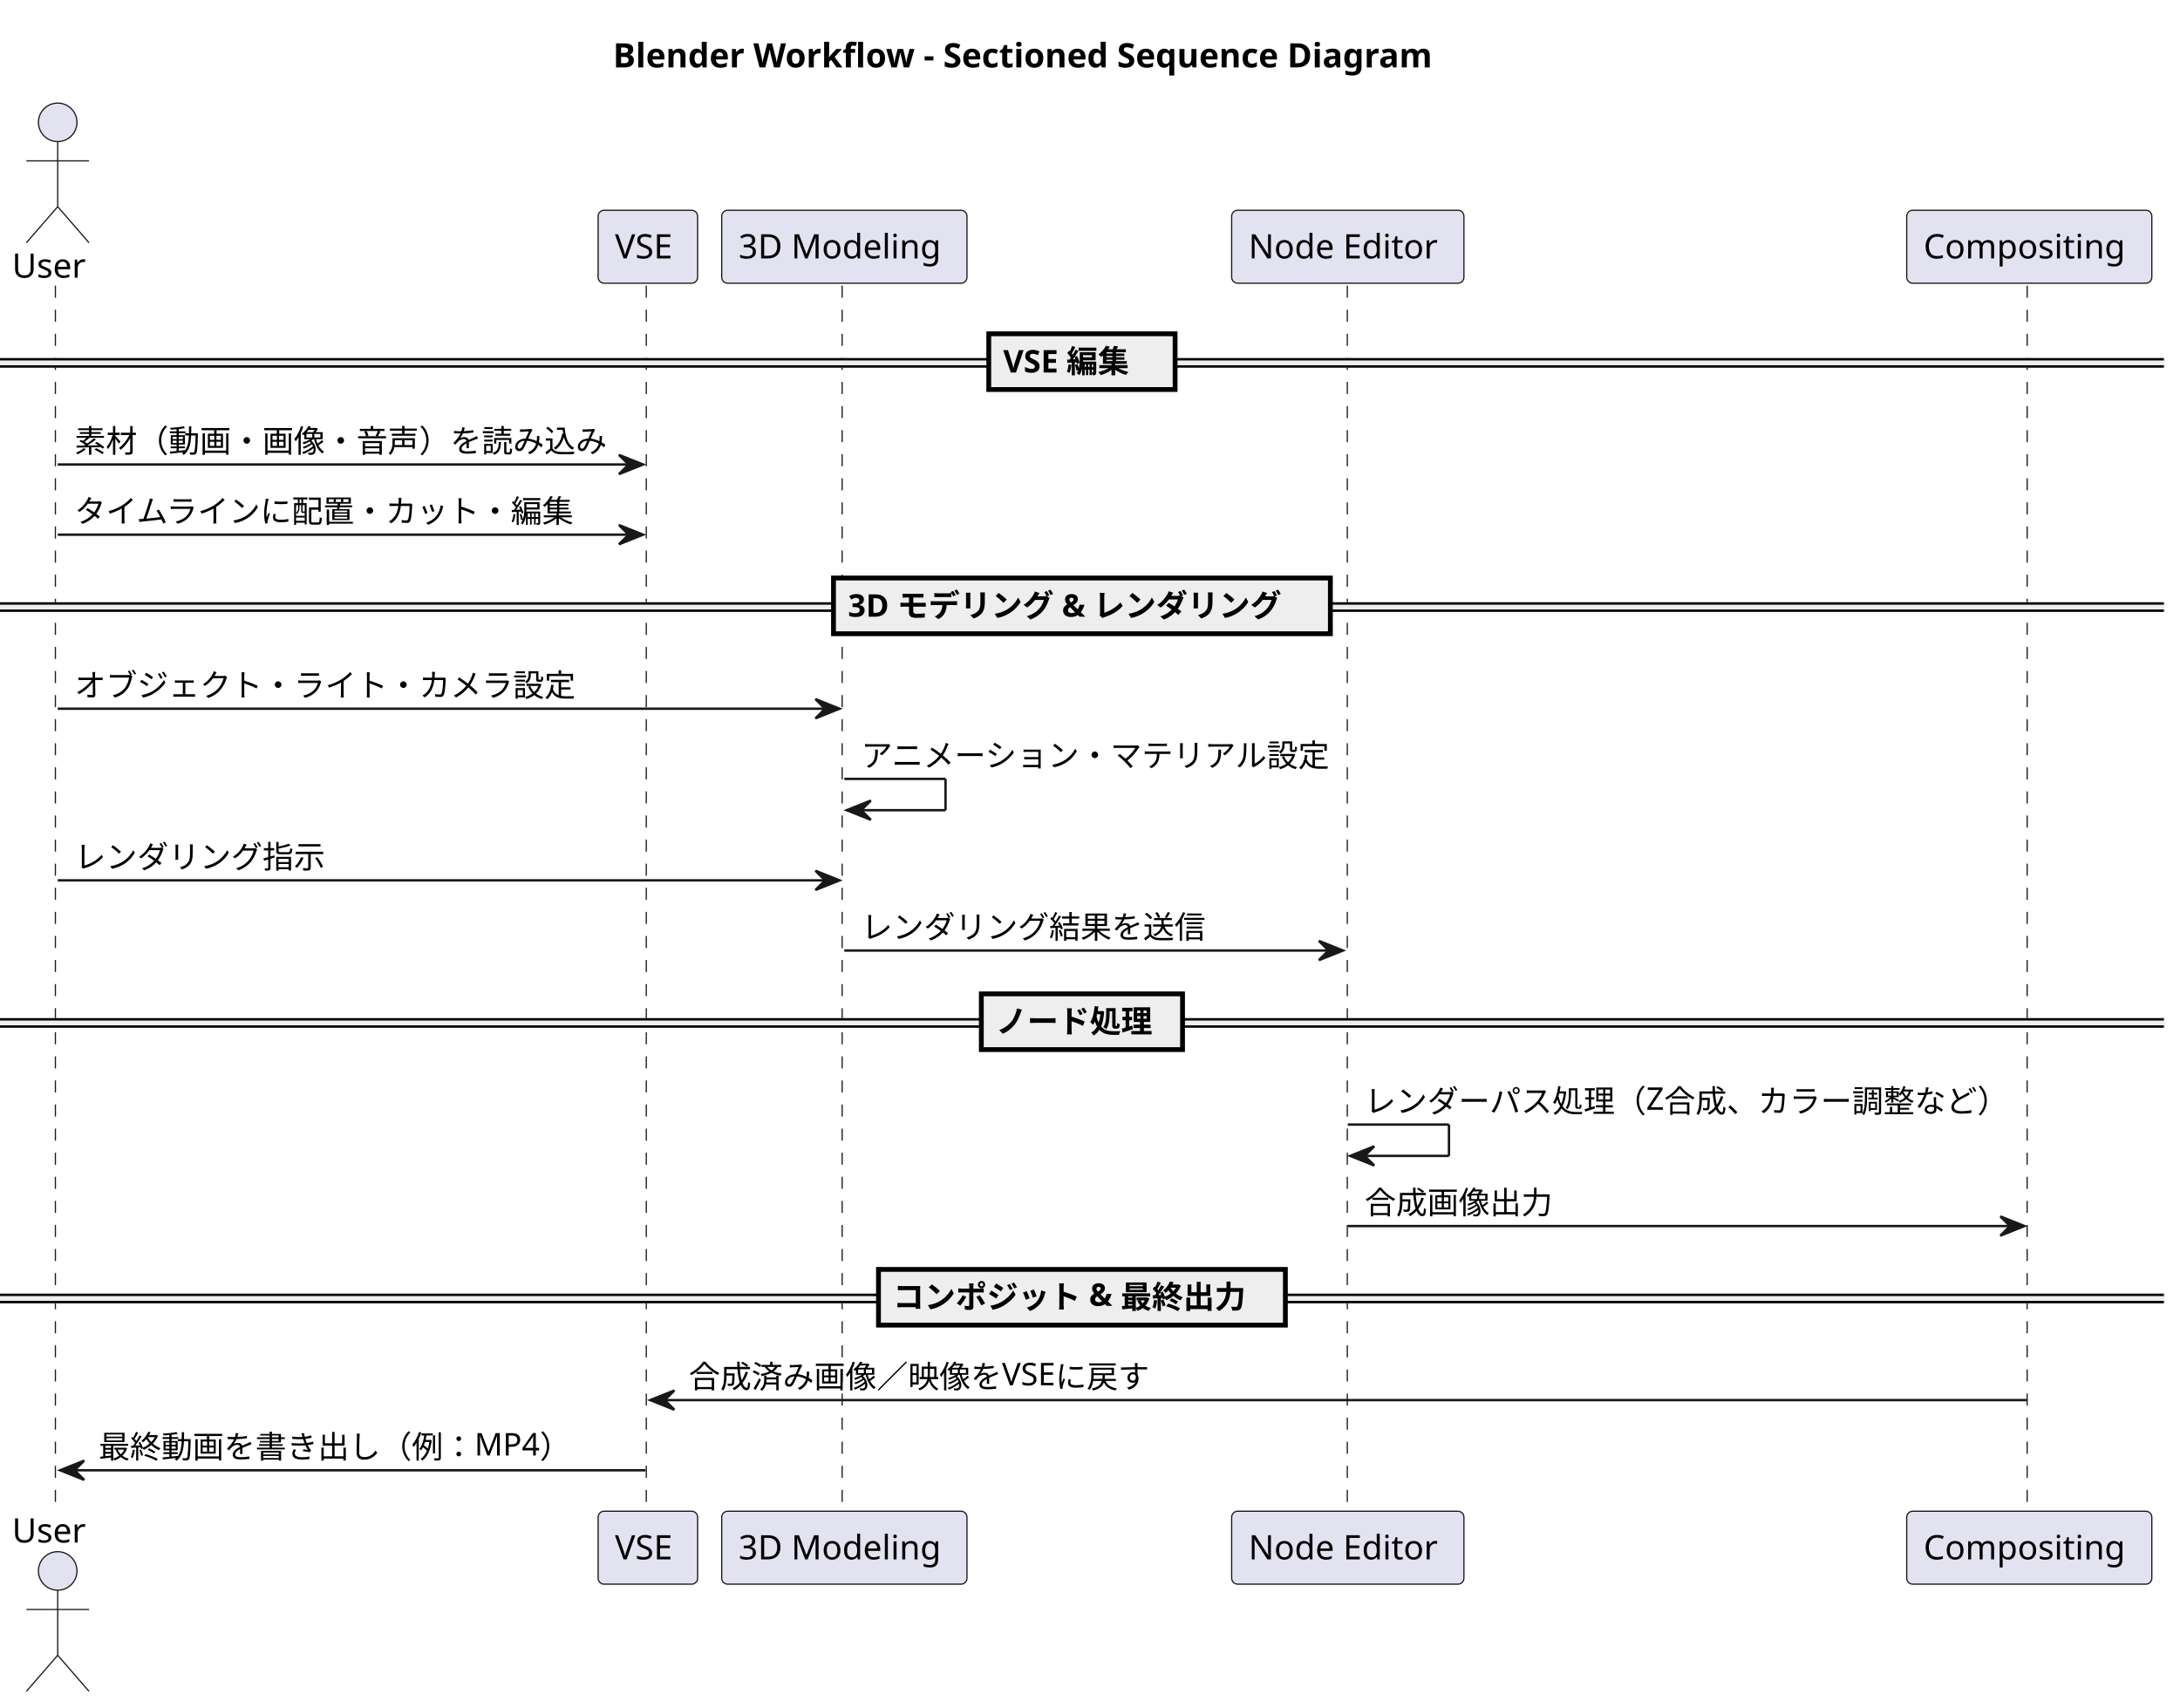
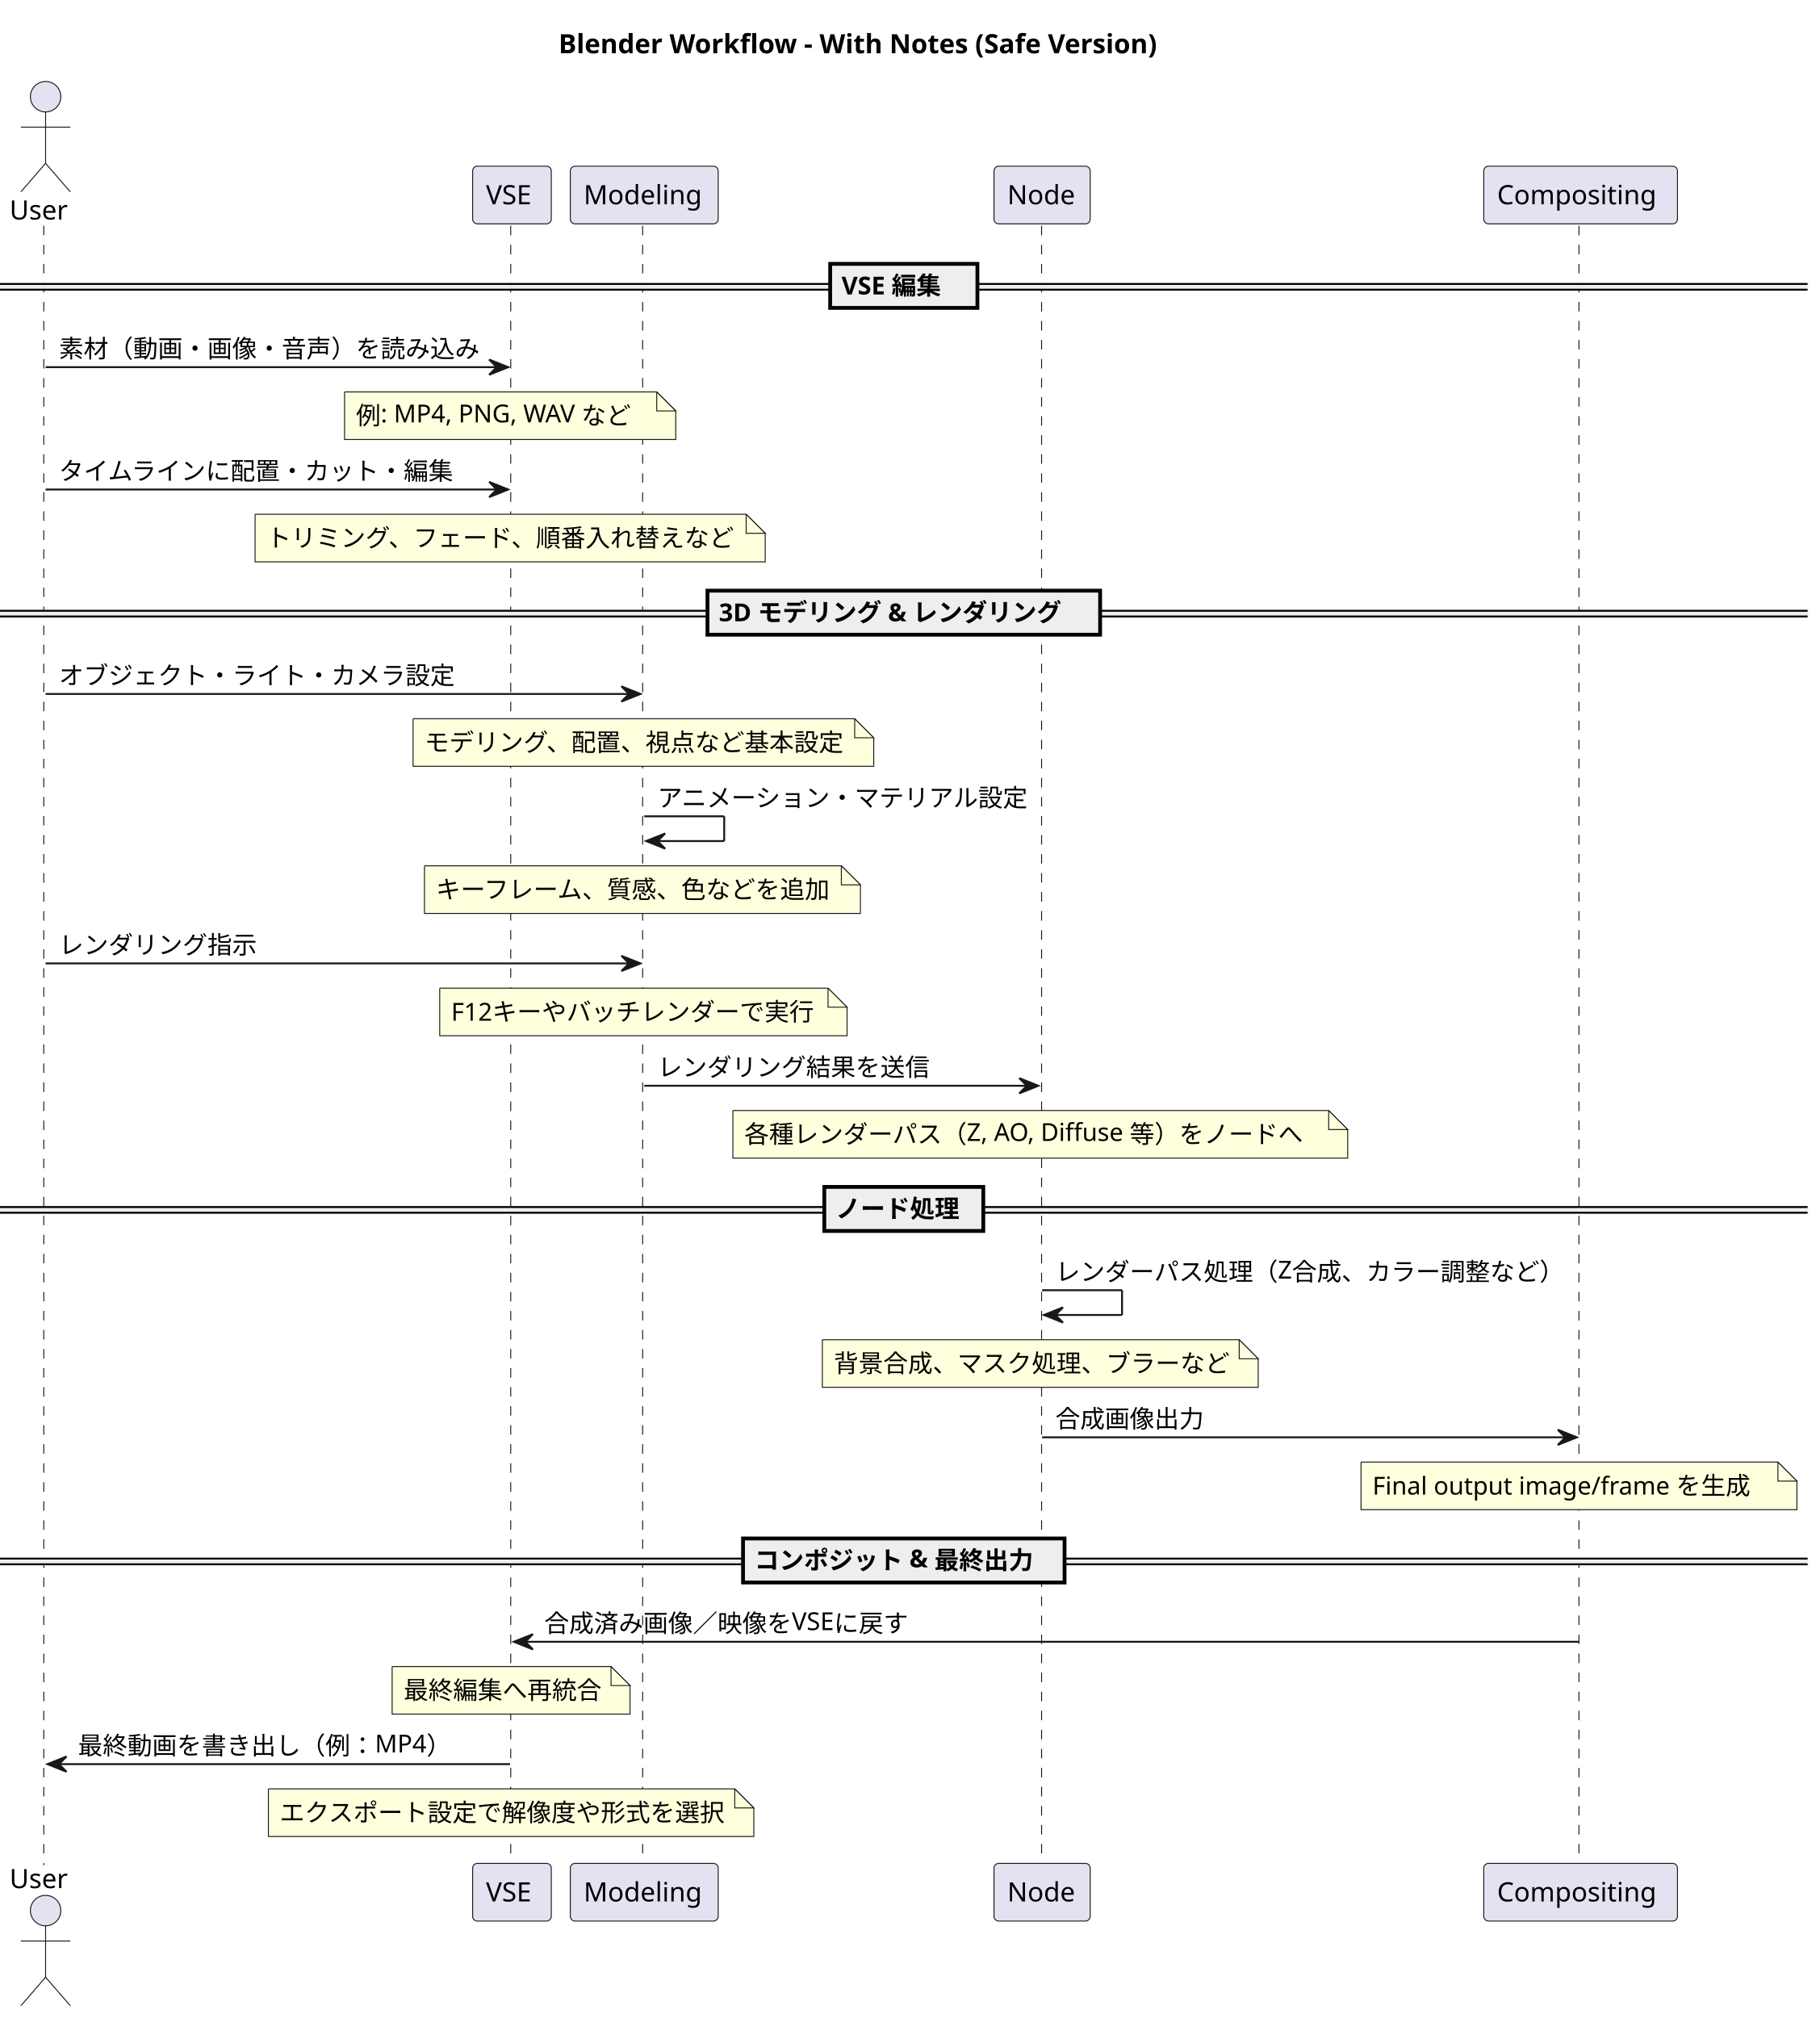
- <svg xmlns="http://www.w3.org/2000/svg" contentStyleType="text/css" data-diagram-type="SEQUENCE" height="709px" preserveAspectRatio="none" style="width:905px;height:709px;background:#FFFFFF;" version="1.1" viewBox="0 0 905 709" width="905px" zoomAndPan="magnify">
+ <svg xmlns="http://www.w3.org/2000/svg" contentStyleType="text/css" data-diagram-type="SEQUENCE" height="1060px" preserveAspectRatio="none" style="width:956px;height:1060px;background:#FFFFFF;" version="1.1" viewBox="0 0 956 1060" width="956px" zoomAndPan="magnify">
  <defs />
  <g>
-     <text fill="#000000" font-family="sans-serif" font-size="14" font-weight="bold" lengthAdjust="spacing" textLength="388.37" x="254.467" y="27.995">Blender Workflow - Sectioned Sequence Diagram</text>
+     <text fill="#000000" font-family="sans-serif" font-size="14" font-weight="bold" lengthAdjust="spacing" textLength="361.744" x="293.43" y="27.995">Blender Workflow - With Notes (Safe Version)</text>
    <g>
-       <rect fill="#000000" fill-opacity="0" height="509.859" width="8" x="19.955" y="118.594" />
-       <line style="stroke:#181818;stroke-width:0.5;stroke-dasharray:5.0,5.0;" x1="23" x2="23" y1="118.594" y2="628.453" />
+       <rect fill="#000000" fill-opacity="0" height="861.188" width="8" x="19.955" y="118.594" />
+       <line style="stroke:#181818;stroke-width:0.5;stroke-dasharray:5.0,5.0;" x1="23" x2="23" y1="118.594" y2="979.781" />
    </g>
    <g>
-       <rect fill="#000000" fill-opacity="0" height="509.859" width="8" x="264.955" y="118.594" />
-       <line style="stroke:#181818;stroke-width:0.5;stroke-dasharray:5.0,5.0;" x1="268.301" x2="268.301" y1="118.594" y2="628.453" />
+       <rect fill="#000000" fill-opacity="0" height="861.188" width="8" x="264.955" y="118.594" />
+       <line style="stroke:#181818;stroke-width:0.5;stroke-dasharray:5.0,5.0;" x1="268.301" x2="268.301" y1="118.594" y2="979.781" />
    </g>
    <g>
-       <rect fill="#000000" fill-opacity="0" height="509.859" width="8" x="346.521" y="118.594" />
-       <line style="stroke:#181818;stroke-width:0.5;stroke-dasharray:5.0,5.0;" x1="349.61" x2="349.61" y1="118.594" y2="628.453" />
+       <rect fill="#000000" fill-opacity="0" height="861.188" width="8" x="334.452" y="118.594" />
+       <line style="stroke:#181818;stroke-width:0.5;stroke-dasharray:5.0,5.0;" x1="337.61" x2="337.61" y1="118.594" y2="979.781" />
    </g>
    <g>
-       <rect fill="#000000" fill-opacity="0" height="509.859" width="8" x="555.521" y="118.594" />
-       <line style="stroke:#181818;stroke-width:0.5;stroke-dasharray:5.0,5.0;" x1="559.311" x2="559.311" y1="118.594" y2="628.453" />
+       <rect fill="#000000" fill-opacity="0" height="861.188" width="8" x="543.452" y="118.594" />
+       <line style="stroke:#181818;stroke-width:0.5;stroke-dasharray:5.0,5.0;" x1="547.183" x2="547.183" y1="118.594" y2="979.781" />
    </g>
    <g>
-       <rect fill="#000000" fill-opacity="0" height="509.859" width="8" x="838.427" y="118.594" />
-       <line style="stroke:#181818;stroke-width:0.5;stroke-dasharray:5.0,5.0;" x1="841.551" x2="841.551" y1="118.594" y2="628.453" />
+       <rect fill="#000000" fill-opacity="0" height="861.188" width="8" x="826.358" y="118.594" />
+       <line style="stroke:#181818;stroke-width:0.5;stroke-dasharray:5.0,5.0;" x1="829.482" x2="829.482" y1="118.594" y2="979.781" />
    </g>
    <g class="participant participant-head" data-participant="User">
      <text fill="#000000" font-family="sans-serif" font-size="14" lengthAdjust="spacing" textLength="31.91" x="5" y="115.292">User</text>
      <ellipse cx="23.955" cy="50.797" fill="#E2E2F0" rx="8" ry="8" style="stroke:#181818;stroke-width:0.5;" />
      <path d="M23.955,58.797 L23.955,85.797 M10.955,66.797 L36.955,66.797 M23.955,85.797 L10.955,100.797 M23.955,85.797 L36.955,100.797" fill="none" style="stroke:#181818;stroke-width:0.5;" />
    </g>
    <g class="participant participant-tail" data-participant="User">
-       <text fill="#000000" font-family="sans-serif" font-size="14" lengthAdjust="spacing" textLength="31.91" x="5" y="640.448">User</text>
-       <ellipse cx="23.955" cy="652.25" fill="#E2E2F0" rx="8" ry="8" style="stroke:#181818;stroke-width:0.5;" />
-       <path d="M23.955,660.25 L23.955,687.25 M10.955,668.25 L36.955,668.25 M23.955,687.25 L10.955,702.25 M23.955,687.25 L36.955,702.25" fill="none" style="stroke:#181818;stroke-width:0.5;" />
+       <text fill="#000000" font-family="sans-serif" font-size="14" lengthAdjust="spacing" textLength="31.91" x="5" y="991.776">User</text>
+       <ellipse cx="23.955" cy="1003.578" fill="#E2E2F0" rx="8" ry="8" style="stroke:#181818;stroke-width:0.5;" />
+       <path d="M23.955,1011.578 L23.955,1038.578 M10.955,1019.578 L36.955,1019.578 M23.955,1038.578 L10.955,1053.578 M23.955,1038.578 L36.955,1053.578" fill="none" style="stroke:#181818;stroke-width:0.5;" />
    </g>
    <g class="participant participant-head" data-participant="VSE">
      <rect fill="#E2E2F0" height="30.297" rx="2.5" ry="2.5" style="stroke:#181818;stroke-width:0.5;" width="41.31" x="248.301" y="87.297" />
      <text fill="#000000" font-family="sans-serif" font-size="14" lengthAdjust="spacing" textLength="27.31" x="255.301" y="107.292">VSE</text>
    </g>
    <g class="participant participant-tail" data-participant="VSE">
-       <rect fill="#E2E2F0" height="30.297" rx="2.5" ry="2.5" style="stroke:#181818;stroke-width:0.5;" width="41.31" x="248.301" y="627.453" />
-       <text fill="#000000" font-family="sans-serif" font-size="14" lengthAdjust="spacing" textLength="27.31" x="255.301" y="647.448">VSE</text>
+       <rect fill="#E2E2F0" height="30.297" rx="2.5" ry="2.5" style="stroke:#181818;stroke-width:0.5;" width="41.31" x="248.301" y="978.781" />
+       <text fill="#000000" font-family="sans-serif" font-size="14" lengthAdjust="spacing" textLength="27.31" x="255.301" y="998.776">VSE</text>
    </g>
    <g class="participant participant-head" data-participant="Modeling">
-       <rect fill="#E2E2F0" height="30.297" rx="2.5" ry="2.5" style="stroke:#181818;stroke-width:0.5;" width="101.821" x="299.61" y="87.297" />
-       <text fill="#000000" font-family="sans-serif" font-size="14" lengthAdjust="spacing" textLength="87.821" x="306.61" y="107.292">3D Modeling</text>
+       <rect fill="#E2E2F0" height="30.297" rx="2.5" ry="2.5" style="stroke:#181818;stroke-width:0.5;" width="77.684" x="299.61" y="87.297" />
+       <text fill="#000000" font-family="sans-serif" font-size="14" lengthAdjust="spacing" textLength="63.684" x="306.61" y="107.292">Modeling</text>
    </g>
    <g class="participant participant-tail" data-participant="Modeling">
-       <rect fill="#E2E2F0" height="30.297" rx="2.5" ry="2.5" style="stroke:#181818;stroke-width:0.5;" width="101.821" x="299.61" y="627.453" />
-       <text fill="#000000" font-family="sans-serif" font-size="14" lengthAdjust="spacing" textLength="87.821" x="306.61" y="647.448">3D Modeling</text>
+       <rect fill="#E2E2F0" height="30.297" rx="2.5" ry="2.5" style="stroke:#181818;stroke-width:0.5;" width="77.684" x="299.61" y="978.781" />
+       <text fill="#000000" font-family="sans-serif" font-size="14" lengthAdjust="spacing" textLength="63.684" x="306.61" y="998.776">Modeling</text>
    </g>
    <g class="participant participant-head" data-participant="Node">
-       <rect fill="#E2E2F0" height="30.297" rx="2.5" ry="2.5" style="stroke:#181818;stroke-width:0.5;" width="96.421" x="511.31" y="87.297" />
-       <text fill="#000000" font-family="sans-serif" font-size="14" lengthAdjust="spacing" textLength="82.421" x="518.311" y="107.292">Node Editor</text>
+       <rect fill="#E2E2F0" height="30.297" rx="2.5" ry="2.5" style="stroke:#181818;stroke-width:0.5;" width="50.538" x="522.183" y="87.297" />
+       <text fill="#000000" font-family="sans-serif" font-size="14" lengthAdjust="spacing" textLength="36.538" x="529.183" y="107.292">Node</text>
    </g>
    <g class="participant participant-tail" data-participant="Node">
-       <rect fill="#E2E2F0" height="30.297" rx="2.5" ry="2.5" style="stroke:#181818;stroke-width:0.5;" width="96.421" x="511.31" y="627.453" />
-       <text fill="#000000" font-family="sans-serif" font-size="14" lengthAdjust="spacing" textLength="82.421" x="518.311" y="647.448">Node Editor</text>
+       <rect fill="#E2E2F0" height="30.297" rx="2.5" ry="2.5" style="stroke:#181818;stroke-width:0.5;" width="50.538" x="522.183" y="978.781" />
+       <text fill="#000000" font-family="sans-serif" font-size="14" lengthAdjust="spacing" textLength="36.538" x="529.183" y="998.776">Node</text>
    </g>
    <g class="participant participant-head" data-participant="Compositing">
-       <rect fill="#E2E2F0" height="30.297" rx="2.5" ry="2.5" style="stroke:#181818;stroke-width:0.5;" width="101.753" x="791.551" y="87.297" />
-       <text fill="#000000" font-family="sans-serif" font-size="14" lengthAdjust="spacing" textLength="87.753" x="798.551" y="107.292">Compositing</text>
+       <rect fill="#E2E2F0" height="30.297" rx="2.5" ry="2.5" style="stroke:#181818;stroke-width:0.5;" width="101.753" x="779.482" y="87.297" />
+       <text fill="#000000" font-family="sans-serif" font-size="14" lengthAdjust="spacing" textLength="87.753" x="786.482" y="107.292">Compositing</text>
    </g>
    <g class="participant participant-tail" data-participant="Compositing">
-       <rect fill="#E2E2F0" height="30.297" rx="2.5" ry="2.5" style="stroke:#181818;stroke-width:0.5;" width="101.753" x="791.551" y="627.453" />
-       <text fill="#000000" font-family="sans-serif" font-size="14" lengthAdjust="spacing" textLength="87.753" x="798.551" y="647.448">Compositing</text>
+       <rect fill="#E2E2F0" height="30.297" rx="2.5" ry="2.5" style="stroke:#181818;stroke-width:0.5;" width="101.753" x="779.482" y="978.781" />
+       <text fill="#000000" font-family="sans-serif" font-size="14" lengthAdjust="spacing" textLength="87.753" x="786.482" y="998.776">Compositing</text>
    </g>
-     <rect fill="#EEEEEE" height="3" style="stroke:#EEEEEE;stroke-width:1;" width="898.303" x="0" y="149.16" />
-     <line style="stroke:#000000;stroke-width:1;" x1="0" x2="898.303" y1="149.16" y2="149.16" />
-     <line style="stroke:#000000;stroke-width:1;" x1="0" x2="898.303" y1="152.16" y2="152.16" />
-     <rect fill="#EEEEEE" height="23.133" style="stroke:#000000;stroke-width:2;" width="77.356" x="410.474" y="138.594" />
-     <text fill="#000000" font-family="sans-serif" font-size="13" font-weight="bold" lengthAdjust="spacing" textLength="58.83" x="416.474" y="154.661">VSE 編集</text>
+     <rect fill="#EEEEEE" height="3" style="stroke:#EEEEEE;stroke-width:1;" width="949.603" x="0" y="149.16" />
+     <line style="stroke:#000000;stroke-width:1;" x1="0" x2="949.603" y1="149.16" y2="149.16" />
+     <line style="stroke:#000000;stroke-width:1;" x1="0" x2="949.603" y1="152.16" y2="152.16" />
+     <rect fill="#EEEEEE" height="23.133" style="stroke:#000000;stroke-width:2;" width="77.356" x="436.123" y="138.594" />
+     <text fill="#000000" font-family="sans-serif" font-size="13" font-weight="bold" lengthAdjust="spacing" textLength="58.83" x="442.123" y="154.661">VSE 編集</text>
    <g class="message" data-participant-1="User" data-participant-2="VSE">
      <polygon fill="#181818" points="256.955,188.859,266.955,192.859,256.955,196.859,260.955,192.859" style="stroke:#181818;stroke-width:1;" />
      <line style="stroke:#181818;stroke-width:1;" x1="23.955" x2="262.955" y1="192.859" y2="192.859" />
      <text fill="#000000" font-family="sans-serif" font-size="13" lengthAdjust="spacing" textLength="221" x="30.955" y="187.793">素材（動画・画像・音声）を読み込み</text>
    </g>
+     <path d="M181,205.859 L181,230.859 L355,230.859 L355,215.859 L345,205.859 L181,205.859" fill="#FEFFDD" style="stroke:#181818;stroke-width:0.5;" />
+     <path d="M345,205.859 L345,215.859 L355,215.859 L345,205.859" fill="#FEFFDD" style="stroke:#181818;stroke-width:0.5;" />
+     <text fill="#000000" font-family="sans-serif" font-size="13" lengthAdjust="spacing" textLength="153.778" x="187" y="222.926">例: MP4, PNG, WAV など</text>
    <g class="message" data-participant-1="User" data-participant-2="VSE">
-       <polygon fill="#181818" points="256.955,217.992,266.955,221.992,256.955,225.992,260.955,221.992" style="stroke:#181818;stroke-width:1;" />
-       <line style="stroke:#181818;stroke-width:1;" x1="23.955" x2="262.955" y1="221.992" y2="221.992" />
-       <text fill="#000000" font-family="sans-serif" font-size="13" lengthAdjust="spacing" textLength="208" x="30.955" y="216.926">タイムラインに配置・カット・編集</text>
+       <polygon fill="#181818" points="256.955,253.125,266.955,257.125,256.955,261.125,260.955,257.125" style="stroke:#181818;stroke-width:1;" />
+       <line style="stroke:#181818;stroke-width:1;" x1="23.955" x2="262.955" y1="257.125" y2="257.125" />
+       <text fill="#000000" font-family="sans-serif" font-size="13" lengthAdjust="spacing" textLength="208" x="30.955" y="252.059">タイムラインに配置・カット・編集</text>
    </g>
-     <rect fill="#EEEEEE" height="3" style="stroke:#EEEEEE;stroke-width:1;" width="898.303" x="0" y="250.559" />
-     <line style="stroke:#000000;stroke-width:1;" x1="0" x2="898.303" y1="250.559" y2="250.559" />
-     <line style="stroke:#000000;stroke-width:1;" x1="0" x2="898.303" y1="253.559" y2="253.559" />
-     <rect fill="#EEEEEE" height="23.133" style="stroke:#000000;stroke-width:2;" width="206.277" x="346.013" y="239.992" />
-     <text fill="#000000" font-family="sans-serif" font-size="13" font-weight="bold" lengthAdjust="spacing" textLength="187.751" x="352.013" y="256.059">3D モデリング &amp; レンダリング</text>
+     <path d="M134,270.125 L134,295.125 L402,295.125 L402,280.125 L392,270.125 L134,270.125" fill="#FEFFDD" style="stroke:#181818;stroke-width:0.5;" />
+     <path d="M392,270.125 L392,280.125 L402,280.125 L392,270.125" fill="#FEFFDD" style="stroke:#181818;stroke-width:0.5;" />
+     <text fill="#000000" font-family="sans-serif" font-size="13" lengthAdjust="spacing" textLength="247" x="140" y="287.192">トリミング、フェード、順番入れ替えなど</text>
+     <rect fill="#EEEEEE" height="3" style="stroke:#EEEEEE;stroke-width:1;" width="949.603" x="0" y="320.824" />
+     <line style="stroke:#000000;stroke-width:1;" x1="0" x2="949.603" y1="320.824" y2="320.824" />
+     <line style="stroke:#000000;stroke-width:1;" x1="0" x2="949.603" y1="323.824" y2="323.824" />
+     <rect fill="#EEEEEE" height="23.133" style="stroke:#000000;stroke-width:2;" width="206.277" x="371.663" y="310.258" />
+     <text fill="#000000" font-family="sans-serif" font-size="13" font-weight="bold" lengthAdjust="spacing" textLength="187.751" x="377.663" y="326.325">3D モデリング &amp; レンダリング</text>
    <g class="message" data-participant-1="User" data-participant-2="Modeling">
-       <polygon fill="#181818" points="338.521,290.258,348.521,294.258,338.521,298.258,342.521,294.258" style="stroke:#181818;stroke-width:1;" />
-       <line style="stroke:#181818;stroke-width:1;" x1="23.955" x2="344.521" y1="294.258" y2="294.258" />
-       <text fill="#000000" font-family="sans-serif" font-size="13" lengthAdjust="spacing" textLength="208" x="30.955" y="289.192">オブジェクト・ライト・カメラ設定</text>
+       <polygon fill="#181818" points="326.452,360.523,336.452,364.523,326.452,368.523,330.452,364.523" style="stroke:#181818;stroke-width:1;" />
+       <line style="stroke:#181818;stroke-width:1;" x1="23.955" x2="332.452" y1="364.523" y2="364.523" />
+       <text fill="#000000" font-family="sans-serif" font-size="13" lengthAdjust="spacing" textLength="208" x="30.955" y="359.457">オブジェクト・ライト・カメラ設定</text>
    </g>
+     <path d="M217,377.523 L217,402.523 L459,402.523 L459,387.523 L449,377.523 L217,377.523" fill="#FEFFDD" style="stroke:#181818;stroke-width:0.5;" />
+     <path d="M449,377.523 L449,387.523 L459,387.523 L449,377.523" fill="#FEFFDD" style="stroke:#181818;stroke-width:0.5;" />
+     <text fill="#000000" font-family="sans-serif" font-size="13" lengthAdjust="spacing" textLength="221" x="223" y="394.59">モデリング、配置、視点など基本設定</text>
    <g class="message" data-participant-1="Modeling" data-participant-2="Modeling">
-       <line style="stroke:#181818;stroke-width:1;" x1="350.521" x2="392.521" y1="323.391" y2="323.391" />
-       <line style="stroke:#181818;stroke-width:1;" x1="392.521" x2="392.521" y1="323.391" y2="336.391" />
-       <line style="stroke:#181818;stroke-width:1;" x1="351.521" x2="392.521" y1="336.391" y2="336.391" />
-       <polygon fill="#181818" points="361.521,332.391,351.521,336.391,361.521,340.391,357.521,336.391" style="stroke:#181818;stroke-width:1;" />
-       <text fill="#000000" font-family="sans-serif" font-size="13" lengthAdjust="spacing" textLength="195" x="357.521" y="318.325">アニメーション・マテリアル設定</text>
+       <line style="stroke:#181818;stroke-width:1;" x1="338.452" x2="380.452" y1="428.789" y2="428.789" />
+       <line style="stroke:#181818;stroke-width:1;" x1="380.452" x2="380.452" y1="428.789" y2="441.789" />
+       <line style="stroke:#181818;stroke-width:1;" x1="339.452" x2="380.452" y1="441.789" y2="441.789" />
+       <polygon fill="#181818" points="349.452,437.789,339.452,441.789,349.452,445.789,345.452,441.789" style="stroke:#181818;stroke-width:1;" />
+       <text fill="#000000" font-family="sans-serif" font-size="13" lengthAdjust="spacing" textLength="195" x="345.452" y="423.723">アニメーション・マテリアル設定</text>
    </g>
+     <path d="M223,454.789 L223,479.789 L452,479.789 L452,464.789 L442,454.789 L223,454.789" fill="#FEFFDD" style="stroke:#181818;stroke-width:0.5;" />
+     <path d="M442,454.789 L442,464.789 L452,464.789 L442,454.789" fill="#FEFFDD" style="stroke:#181818;stroke-width:0.5;" />
+     <text fill="#000000" font-family="sans-serif" font-size="13" lengthAdjust="spacing" textLength="208" x="229" y="471.856">キーフレーム、質感、色などを追加</text>
    <g class="message" data-participant-1="User" data-participant-2="Modeling">
-       <polygon fill="#181818" points="338.521,361.523,348.521,365.523,338.521,369.523,342.521,365.523" style="stroke:#181818;stroke-width:1;" />
-       <line style="stroke:#181818;stroke-width:1;" x1="23.955" x2="344.521" y1="365.523" y2="365.523" />
-       <text fill="#000000" font-family="sans-serif" font-size="13" lengthAdjust="spacing" textLength="104" x="30.955" y="360.457">レンダリング指示</text>
+       <polygon fill="#181818" points="326.452,502.055,336.452,506.055,326.452,510.055,330.452,506.055" style="stroke:#181818;stroke-width:1;" />
+       <line style="stroke:#181818;stroke-width:1;" x1="23.955" x2="332.452" y1="506.055" y2="506.055" />
+       <text fill="#000000" font-family="sans-serif" font-size="13" lengthAdjust="spacing" textLength="104" x="30.955" y="500.989">レンダリング指示</text>
    </g>
+     <path d="M231,519.055 L231,544.055 L445,544.055 L445,529.055 L435,519.055 L231,519.055" fill="#FEFFDD" style="stroke:#181818;stroke-width:0.5;" />
+     <path d="M435,519.055 L435,529.055 L445,529.055 L435,519.055" fill="#FEFFDD" style="stroke:#181818;stroke-width:0.5;" />
+     <text fill="#000000" font-family="sans-serif" font-size="13" lengthAdjust="spacing" textLength="193.02" x="237" y="536.122">F12キーやバッチレンダーで実行</text>
    <g class="message" data-participant-1="Modeling" data-participant-2="Node">
-       <polygon fill="#181818" points="547.521,390.656,557.521,394.656,547.521,398.656,551.521,394.656" style="stroke:#181818;stroke-width:1;" />
-       <line style="stroke:#181818;stroke-width:1;" x1="350.521" x2="553.521" y1="394.656" y2="394.656" />
-       <text fill="#000000" font-family="sans-serif" font-size="13" lengthAdjust="spacing" textLength="143" x="357.521" y="389.59">レンダリング結果を送信</text>
+       <polygon fill="#181818" points="535.452,566.32,545.452,570.32,535.452,574.32,539.452,570.32" style="stroke:#181818;stroke-width:1;" />
+       <line style="stroke:#181818;stroke-width:1;" x1="338.452" x2="541.452" y1="570.32" y2="570.32" />
+       <text fill="#000000" font-family="sans-serif" font-size="13" lengthAdjust="spacing" textLength="143" x="345.452" y="565.254">レンダリング結果を送信</text>
    </g>
-     <rect fill="#EEEEEE" height="3" style="stroke:#EEEEEE;stroke-width:1;" width="898.303" x="0" y="423.223" />
-     <line style="stroke:#000000;stroke-width:1;" x1="0" x2="898.303" y1="423.223" y2="423.223" />
-     <line style="stroke:#000000;stroke-width:1;" x1="0" x2="898.303" y1="426.223" y2="426.223" />
-     <rect fill="#EEEEEE" height="23.133" style="stroke:#000000;stroke-width:2;" width="83.526" x="407.389" y="412.656" />
-     <text fill="#000000" font-family="sans-serif" font-size="13" font-weight="bold" lengthAdjust="spacing" textLength="65" x="413.389" y="428.723">ノード処理</text>
+     <path d="M385,583.32 L385,608.32 L708,608.32 L708,593.32 L698,583.32 L385,583.32" fill="#FEFFDD" style="stroke:#181818;stroke-width:0.5;" />
+     <path d="M698,583.32 L698,593.32 L708,593.32 L698,583.32" fill="#FEFFDD" style="stroke:#181818;stroke-width:0.5;" />
+     <text fill="#000000" font-family="sans-serif" font-size="13" lengthAdjust="spacing" textLength="302.479" x="391" y="600.387">各種レンダーパス（Z, AO, Diffuse 等）をノードへ</text>
+     <rect fill="#EEEEEE" height="3" style="stroke:#EEEEEE;stroke-width:1;" width="949.603" x="0" y="634.019" />
+     <line style="stroke:#000000;stroke-width:1;" x1="0" x2="949.603" y1="634.019" y2="634.019" />
+     <line style="stroke:#000000;stroke-width:1;" x1="0" x2="949.603" y1="637.019" y2="637.019" />
+     <rect fill="#EEEEEE" height="23.133" style="stroke:#000000;stroke-width:2;" width="83.526" x="433.039" y="623.453" />
+     <text fill="#000000" font-family="sans-serif" font-size="13" font-weight="bold" lengthAdjust="spacing" textLength="65" x="439.039" y="639.52">ノード処理</text>
    <g class="message" data-participant-1="Node" data-participant-2="Node">
-       <line style="stroke:#181818;stroke-width:1;" x1="559.521" x2="601.521" y1="466.922" y2="466.922" />
-       <line style="stroke:#181818;stroke-width:1;" x1="601.521" x2="601.521" y1="466.922" y2="479.922" />
-       <line style="stroke:#181818;stroke-width:1;" x1="560.521" x2="601.521" y1="479.922" y2="479.922" />
-       <polygon fill="#181818" points="570.521,475.922,560.521,479.922,570.521,483.922,566.521,479.922" style="stroke:#181818;stroke-width:1;" />
-       <text fill="#000000" font-family="sans-serif" font-size="13" lengthAdjust="spacing" textLength="268.906" x="566.521" y="461.856">レンダーパス処理（Z合成、カラー調整など）</text>
+       <line style="stroke:#181818;stroke-width:1;" x1="547.452" x2="589.452" y1="677.719" y2="677.719" />
+       <line style="stroke:#181818;stroke-width:1;" x1="589.452" x2="589.452" y1="677.719" y2="690.719" />
+       <line style="stroke:#181818;stroke-width:1;" x1="548.452" x2="589.452" y1="690.719" y2="690.719" />
+       <polygon fill="#181818" points="558.452,686.719,548.452,690.719,558.452,694.719,554.452,690.719" style="stroke:#181818;stroke-width:1;" />
+       <text fill="#000000" font-family="sans-serif" font-size="13" lengthAdjust="spacing" textLength="268.906" x="554.452" y="672.653">レンダーパス処理（Z合成、カラー調整など）</text>
    </g>
+     <path d="M432,703.719 L432,728.719 L661,728.719 L661,713.719 L651,703.719 L432,703.719" fill="#FEFFDD" style="stroke:#181818;stroke-width:0.5;" />
+     <path d="M651,703.719 L651,713.719 L661,713.719 L651,703.719" fill="#FEFFDD" style="stroke:#181818;stroke-width:0.5;" />
+     <text fill="#000000" font-family="sans-serif" font-size="13" lengthAdjust="spacing" textLength="208" x="438" y="720.786">背景合成、マスク処理、ブラーなど</text>
    <g class="message" data-participant-1="Node" data-participant-2="Compositing">
-       <polygon fill="#181818" points="830.427,505.055,840.427,509.055,830.427,513.055,834.427,509.055" style="stroke:#181818;stroke-width:1;" />
-       <line style="stroke:#181818;stroke-width:1;" x1="559.521" x2="836.427" y1="509.055" y2="509.055" />
-       <text fill="#000000" font-family="sans-serif" font-size="13" lengthAdjust="spacing" textLength="78" x="566.521" y="503.989">合成画像出力</text>
+       <polygon fill="#181818" points="818.358,750.984,828.358,754.984,818.358,758.984,822.358,754.984" style="stroke:#181818;stroke-width:1;" />
+       <line style="stroke:#181818;stroke-width:1;" x1="547.452" x2="824.358" y1="754.984" y2="754.984" />
+       <text fill="#000000" font-family="sans-serif" font-size="13" lengthAdjust="spacing" textLength="78" x="554.452" y="749.918">合成画像出力</text>
    </g>
-     <rect fill="#EEEEEE" height="3" style="stroke:#EEEEEE;stroke-width:1;" width="898.303" x="0" y="537.621" />
-     <line style="stroke:#000000;stroke-width:1;" x1="0" x2="898.303" y1="537.621" y2="537.621" />
-     <line style="stroke:#000000;stroke-width:1;" x1="0" x2="898.303" y1="540.621" y2="540.621" />
-     <rect fill="#EEEEEE" height="23.133" style="stroke:#000000;stroke-width:2;" width="168.915" x="364.694" y="527.055" />
-     <text fill="#000000" font-family="sans-serif" font-size="13" font-weight="bold" lengthAdjust="spacing" textLength="150.389" x="370.694" y="543.122">コンポジット &amp; 最終出力</text>
+     <path d="M715,767.984 L715,792.984 L944,792.984 L944,777.984 L934,767.984 L715,767.984" fill="#FEFFDD" style="stroke:#181818;stroke-width:0.5;" />
+     <path d="M934,767.984 L934,777.984 L944,777.984 L934,767.984" fill="#FEFFDD" style="stroke:#181818;stroke-width:0.5;" />
+     <text fill="#000000" font-family="sans-serif" font-size="13" lengthAdjust="spacing" textLength="208.603" x="721" y="785.051">Final output image/frame を生成</text>
+     <rect fill="#EEEEEE" height="3" style="stroke:#EEEEEE;stroke-width:1;" width="949.603" x="0" y="818.684" />
+     <line style="stroke:#000000;stroke-width:1;" x1="0" x2="949.603" y1="818.684" y2="818.684" />
+     <line style="stroke:#000000;stroke-width:1;" x1="0" x2="949.603" y1="821.684" y2="821.684" />
+     <rect fill="#EEEEEE" height="23.133" style="stroke:#000000;stroke-width:2;" width="168.915" x="390.344" y="808.117" />
+     <text fill="#000000" font-family="sans-serif" font-size="13" font-weight="bold" lengthAdjust="spacing" textLength="150.389" x="396.344" y="824.184">コンポジット &amp; 最終出力</text>
    <g class="message" data-participant-1="Compositing" data-participant-2="VSE">
-       <polygon fill="#181818" points="279.955,577.32,269.955,581.32,279.955,585.32,275.955,581.32" style="stroke:#181818;stroke-width:1;" />
-       <line style="stroke:#181818;stroke-width:1;" x1="273.955" x2="841.427" y1="581.32" y2="581.32" />
-       <text fill="#000000" font-family="sans-serif" font-size="13" lengthAdjust="spacing" textLength="194.359" x="285.955" y="576.254">合成済み画像／映像をVSEに戻す</text>
+       <polygon fill="#181818" points="279.955,858.383,269.955,862.383,279.955,866.383,275.955,862.383" style="stroke:#181818;stroke-width:1;" />
+       <line style="stroke:#181818;stroke-width:1;" x1="273.955" x2="829.358" y1="862.383" y2="862.383" />
+       <text fill="#000000" font-family="sans-serif" font-size="13" lengthAdjust="spacing" textLength="194.359" x="285.955" y="857.317">合成済み画像／映像をVSEに戻す</text>
    </g>
+     <path d="M206,875.383 L206,900.383 L331,900.383 L331,885.383 L321,875.383 L206,875.383" fill="#FEFFDD" style="stroke:#181818;stroke-width:0.5;" />
+     <path d="M321,875.383 L321,885.383 L331,885.383 L321,875.383" fill="#FEFFDD" style="stroke:#181818;stroke-width:0.5;" />
+     <text fill="#000000" font-family="sans-serif" font-size="13" lengthAdjust="spacing" textLength="104" x="212" y="892.45">最終編集へ再統合</text>
    <g class="message" data-participant-1="VSE" data-participant-2="User">
-       <polygon fill="#181818" points="34.955,606.453,24.955,610.453,34.955,614.453,30.955,610.453" style="stroke:#181818;stroke-width:1;" />
-       <line style="stroke:#181818;stroke-width:1;" x1="28.955" x2="267.955" y1="610.453" y2="610.453" />
-       <text fill="#000000" font-family="sans-serif" font-size="13" lengthAdjust="spacing" textLength="196.327" x="40.955" y="605.387">最終動画を書き出し（例：MP4）</text>
+       <polygon fill="#181818" points="34.955,922.648,24.955,926.648,34.955,930.648,30.955,926.648" style="stroke:#181818;stroke-width:1;" />
+       <line style="stroke:#181818;stroke-width:1;" x1="28.955" x2="267.955" y1="926.648" y2="926.648" />
+       <text fill="#000000" font-family="sans-serif" font-size="13" lengthAdjust="spacing" textLength="196.327" x="40.955" y="921.582">最終動画を書き出し（例：MP4）</text>
    </g>
+     <path d="M141,939.648 L141,964.648 L396,964.648 L396,949.648 L386,939.648 L141,939.648" fill="#FEFFDD" style="stroke:#181818;stroke-width:0.5;" />
+     <path d="M386,939.648 L386,949.648 L396,949.648 L386,939.648" fill="#FEFFDD" style="stroke:#181818;stroke-width:0.5;" />
+     <text fill="#000000" font-family="sans-serif" font-size="13" lengthAdjust="spacing" textLength="234" x="147" y="956.715">エクスポート設定で解像度や形式を選択</text>
  </g>
</svg>
